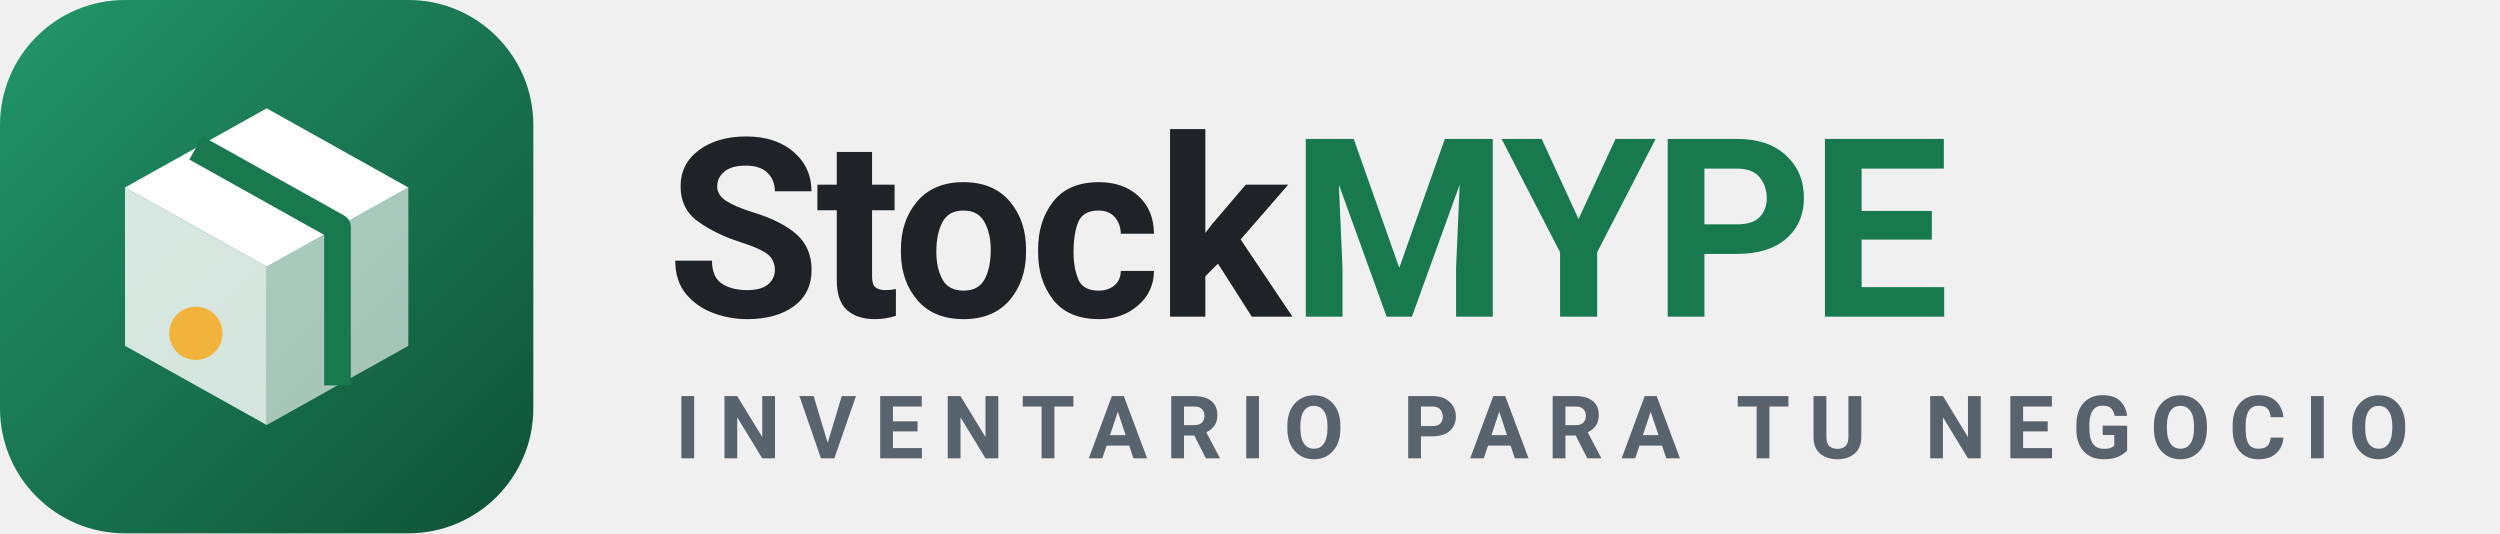
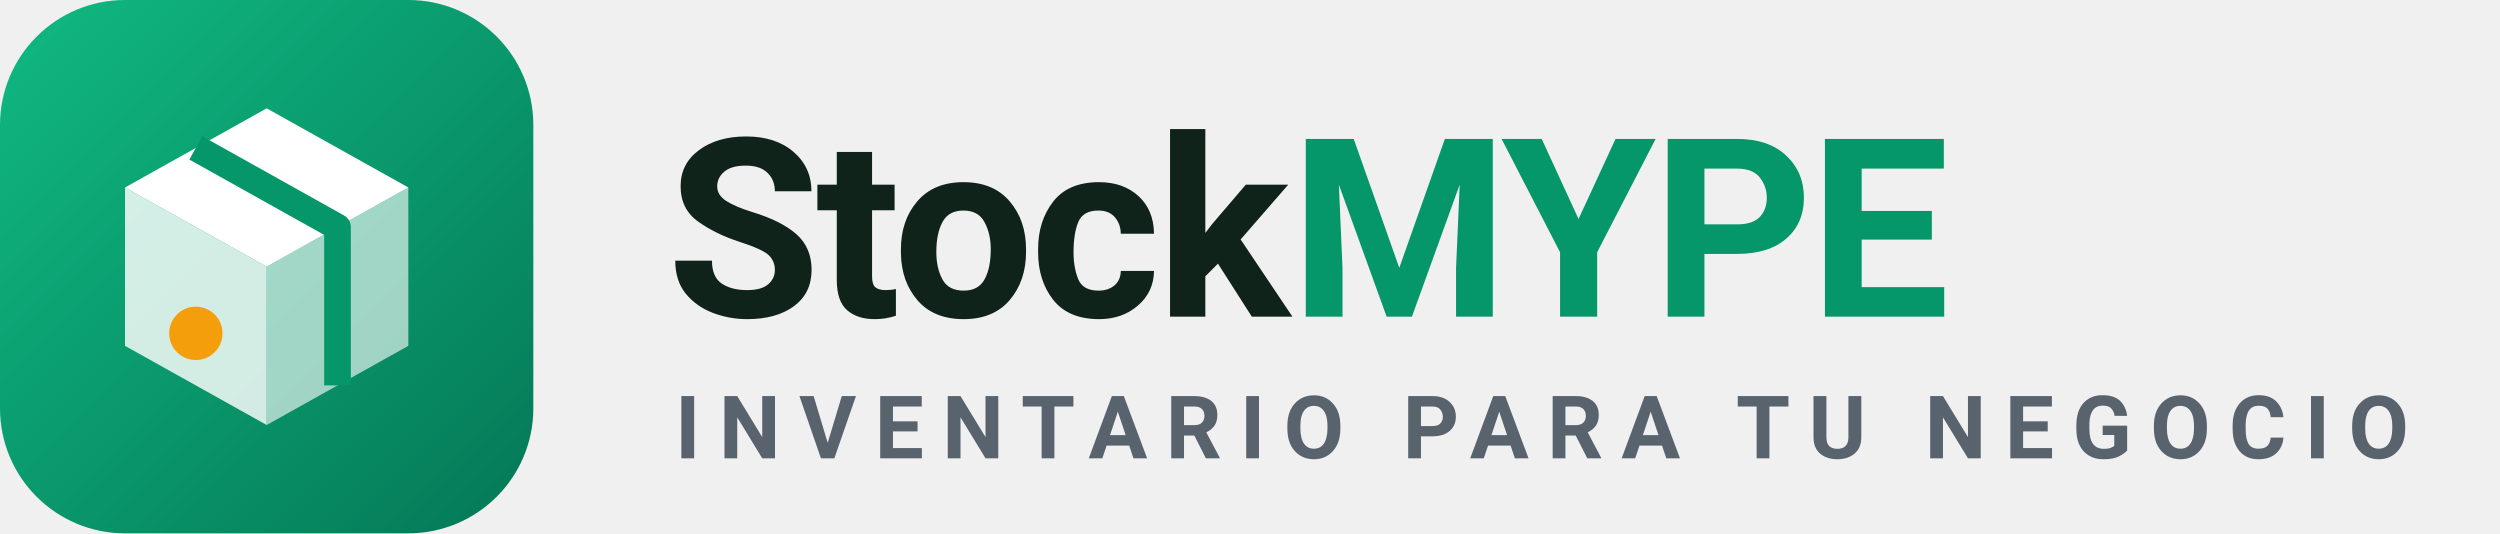
<svg xmlns="http://www.w3.org/2000/svg" viewBox="0 0 300 64" role="img" aria-label="StockMYPE">
  <defs>
    <linearGradient id="fondo" x1="0" y1="0" x2="1" y2="1">
-       <stop offset="0" stop-color="#22966a" />
-       <stop offset="1" stop-color="#0f5236" />
+       <stop offset="0" stop-color="#10b981" />
+       <stop offset="1" stop-color="#047857" />
    </linearGradient>
  </defs>
  <rect width="64" height="64" rx="15" fill="url(#fondo)" />
  <path d="M32 13 49 22.5 32 32 15 22.5Z" fill="#fff" />
  <path d="M15 22.5 32 32V51L15 41.5Z" fill="#fff" fill-opacity=".82" />
  <path d="M32 32 49 22.5V41.5L32 51Z" fill="#fff" fill-opacity=".62" />
-   <path d="M23.5 17.75 40.5 27.25V46.25" fill="none" stroke="#18794e" stroke-width="3.2" stroke-linejoin="round" />
-   <circle cx="23.5" cy="40" r="3.2" fill="#f2b33d" />
-   <text x="80" y="38" font-family="'Segoe UI', Roboto, Arial, sans-serif" font-size="30" font-weight="700" letter-spacing="-.5" fill="#1f2328">Stock<tspan fill="#18794e">MYPE</tspan>
+   <path d="M23.5 17.75 40.5 27.25V46.25" fill="none" stroke="#059669" stroke-width="3.2" stroke-linejoin="round" />
+   <circle cx="23.5" cy="40" r="3.2" fill="#f59e0b" />
+   <text x="80" y="38" font-family="'Segoe UI', Roboto, Arial, sans-serif" font-size="30" font-weight="700" letter-spacing="-.5" fill="#10231b">Stock<tspan fill="#059669">MYPE</tspan>
  </text>
  <text x="81" y="55" font-family="'Segoe UI', Roboto, Arial, sans-serif" font-size="10.5" font-weight="600" letter-spacing="2.2" fill="#59636e">INVENTARIO PARA TU NEGOCIO</text>
</svg>
